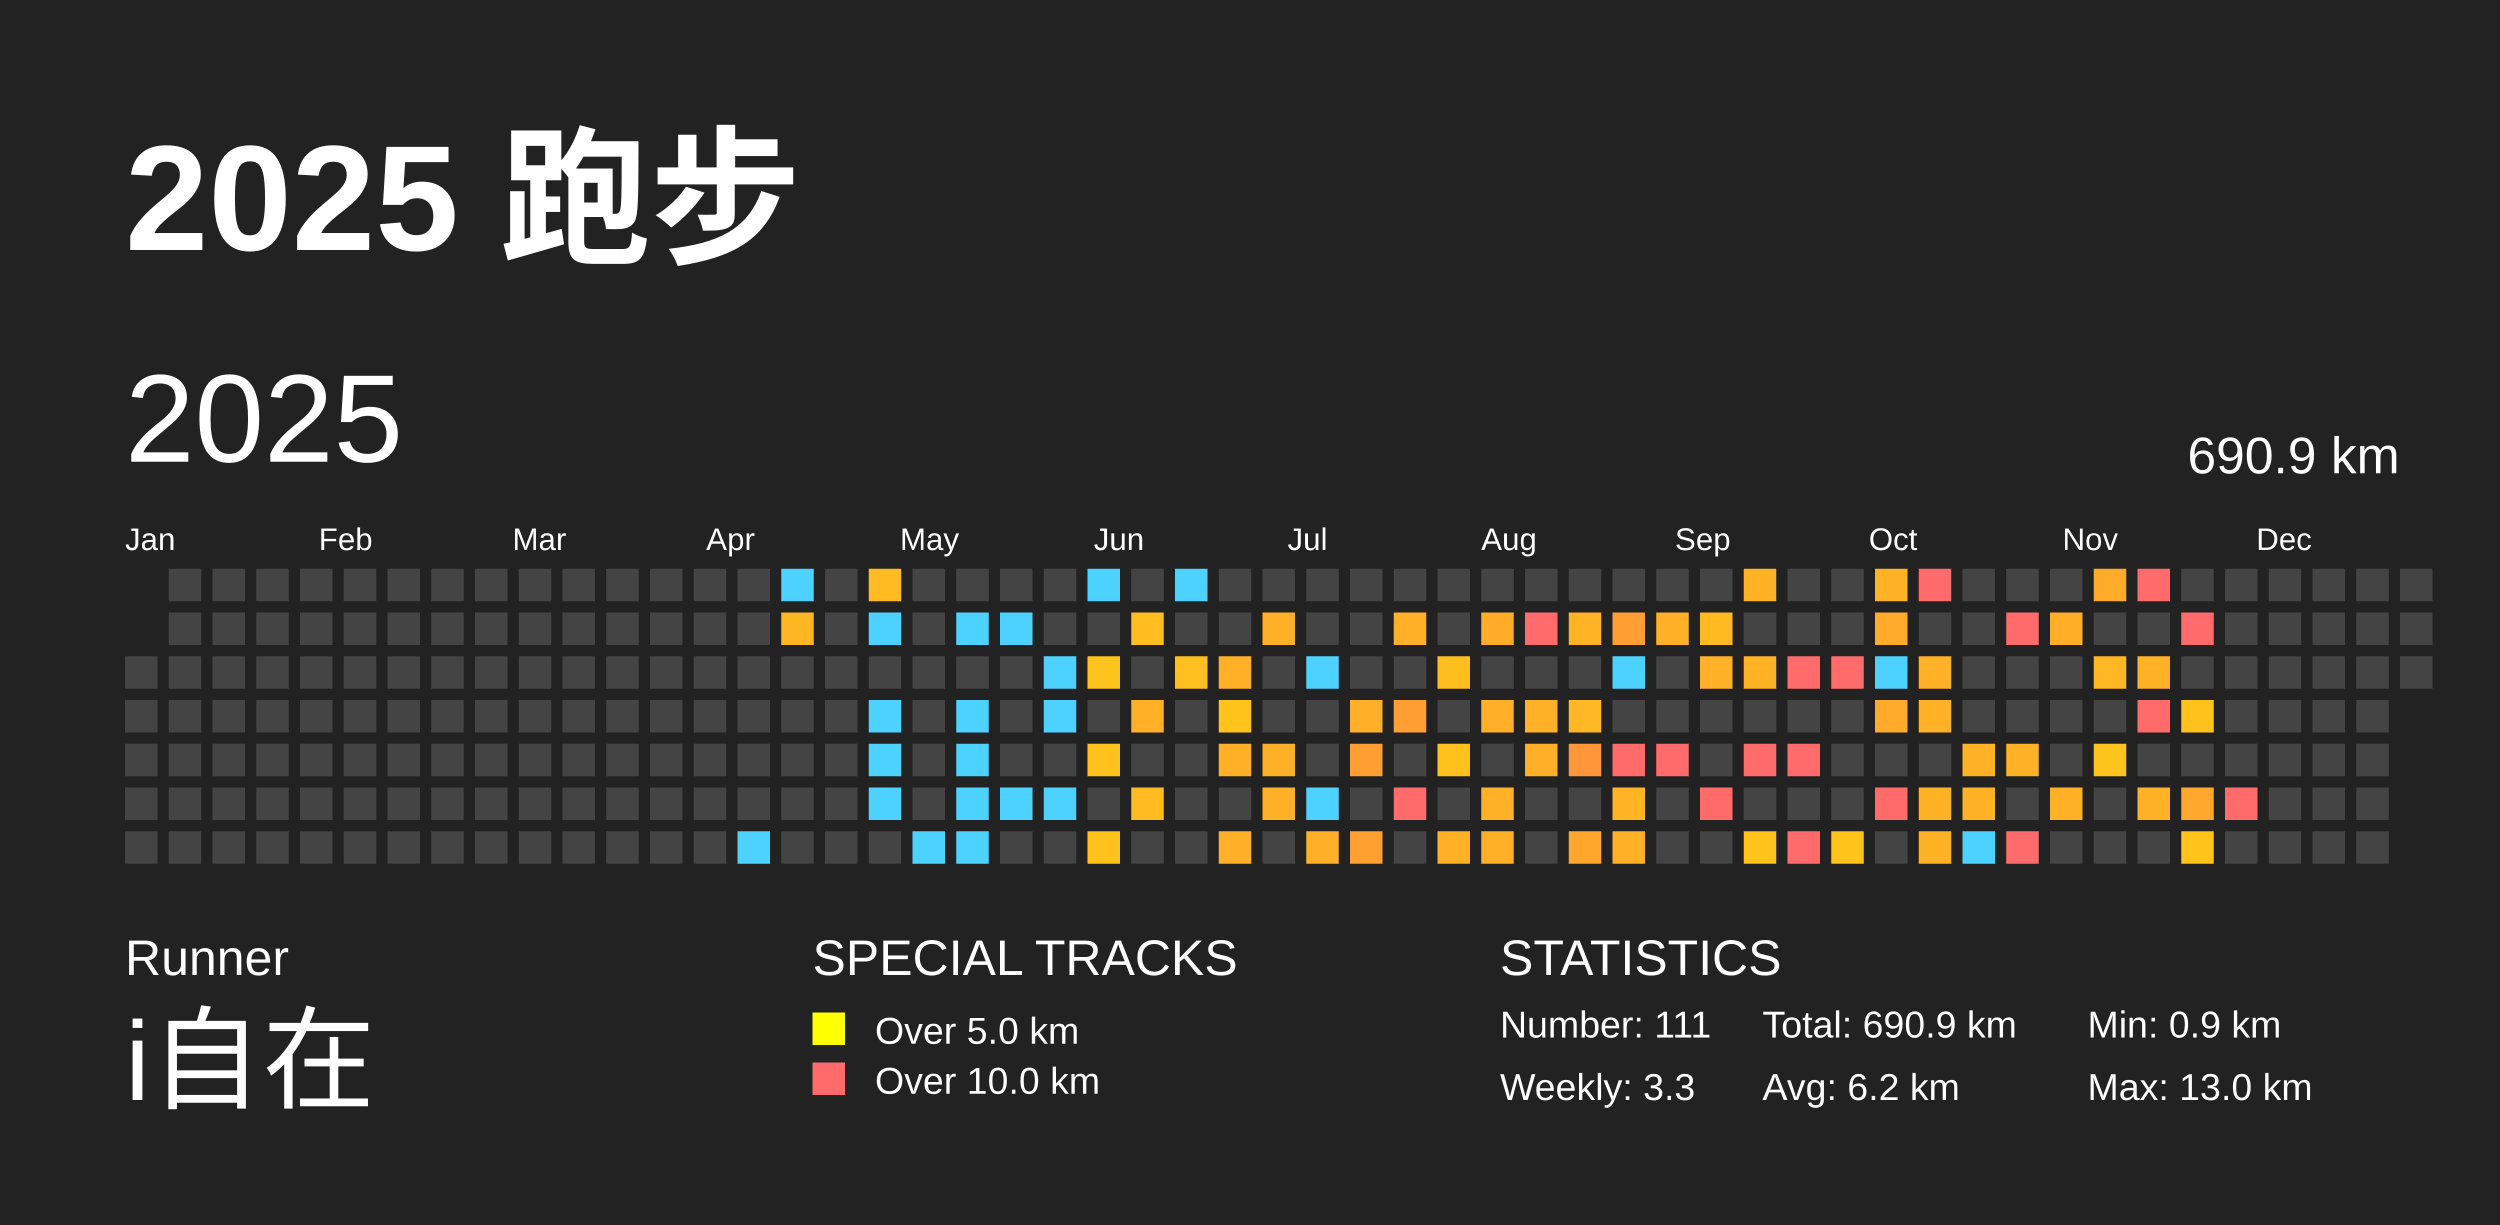
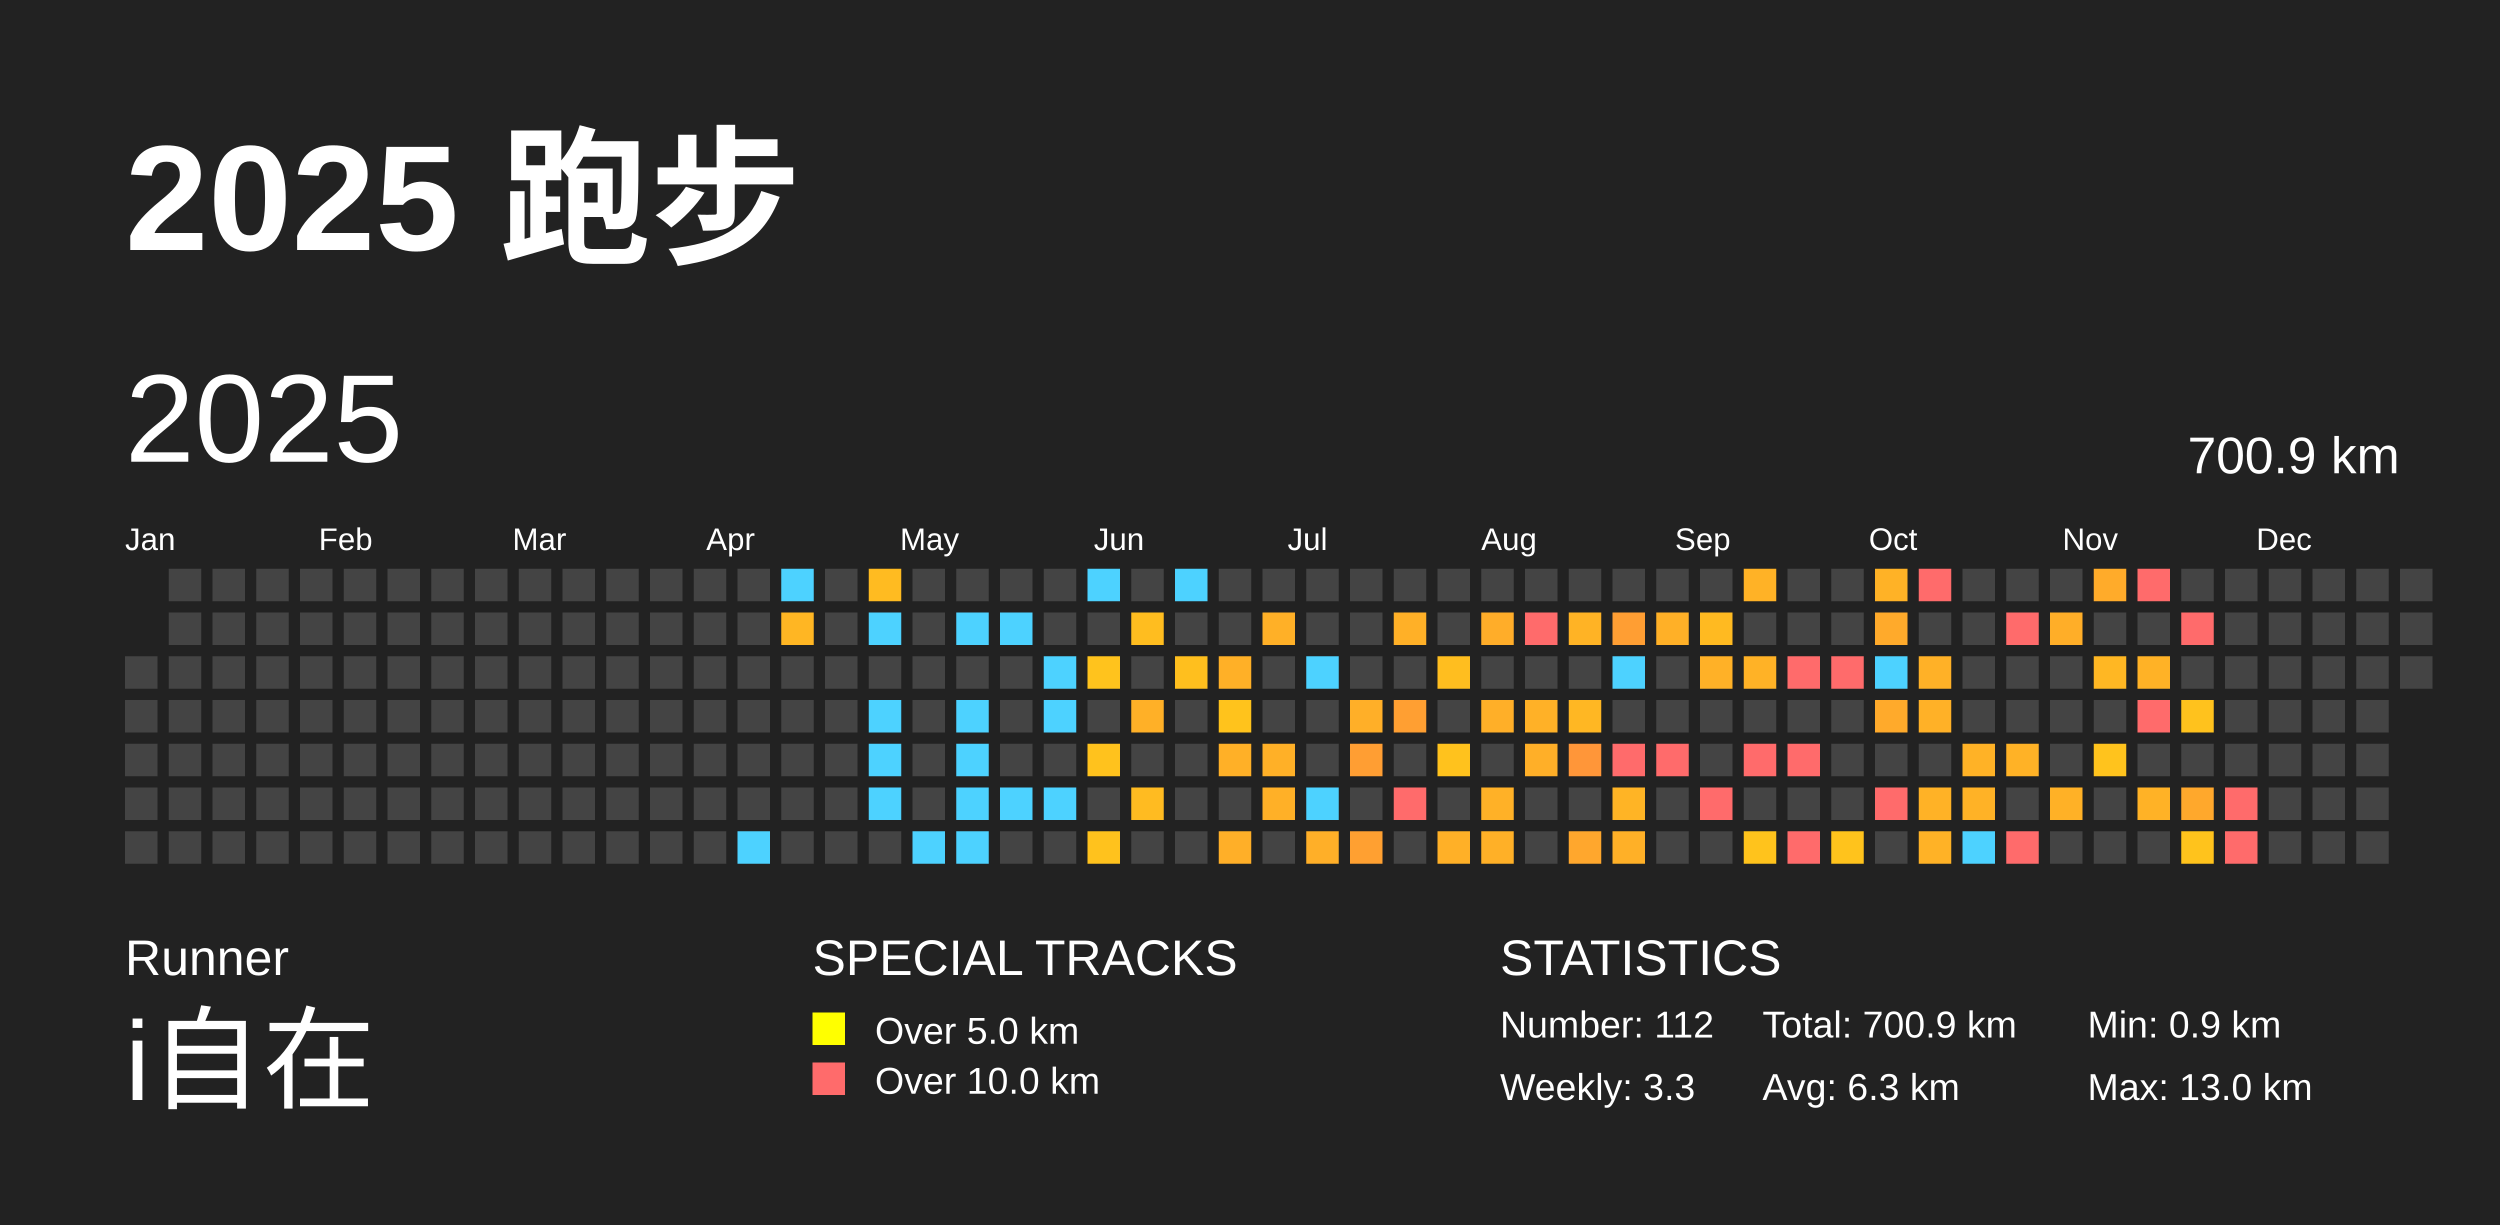
<svg xmlns="http://www.w3.org/2000/svg" baseProfile="full" height="98mm" version="1.1" viewBox="0,0,200,98" width="200mm">
  <defs />
  <rect fill="#222222" height="98" width="200" x="0" y="0" />
  <text fill="#FFFFFF" style="font-size:12px; font-family:Arial; font-weight:bold;" x="10" y="20">2025 跑步</text>
  <text fill="#FFFFFF" style="font-size:4px; font-family:Arial" x="10" y="78">Runner</text>
  <text fill="#FFFFFF" style="font-size:9px; font-family:Arial" x="10" y="88">i自在</text>
  <text fill="#FFFFFF" style="font-size:4px; font-family:Arial" x="65" y="78">SPECIAL TRACKS</text>
  <rect fill="#FFFF00" height="2.6" width="2.6" x="65" y="81" />
  <text fill="#FFFFFF" style="font-size:3px; font-family:Arial" x="70" y="83.5">Over 5.0 km</text>
  <rect fill="#FF6B6B" height="2.6" width="2.6" x="65" y="85" />
  <text fill="#FFFFFF" style="font-size:3px; font-family:Arial" x="70" y="87.5">Over 10.0 km</text>
  <text fill="#FFFFFF" style="font-size:4px; font-family:Arial" x="120" y="78">STATISTICS</text>
-   <text fill="#FFFFFF" style="font-size:3px; font-family:Arial" x="120" y="83">Number: 111</text>
+   <text fill="#FFFFFF" style="font-size:3px; font-family:Arial" x="120" y="83">Number: 112</text>
  <text fill="#FFFFFF" style="font-size:3px; font-family:Arial" x="120" y="88">Weekly: 3.3</text>
-   <text fill="#FFFFFF" style="font-size:3px; font-family:Arial" x="141" y="83">Total: 690.9 km</text>
-   <text fill="#FFFFFF" style="font-size:3px; font-family:Arial" x="141" y="88">Avg: 6.2 km</text>
+   <text fill="#FFFFFF" style="font-size:3px; font-family:Arial" x="141" y="83">Total: 700.9 km</text>
+   <text fill="#FFFFFF" style="font-size:3px; font-family:Arial" x="141" y="88">Avg: 6.3 km</text>
  <text fill="#FFFFFF" style="font-size:3px; font-family:Arial" x="167" y="83">Min: 0.9 km</text>
  <text fill="#FFFFFF" style="font-size:3px; font-family:Arial" x="167" y="88">Max: 13.0 km</text>
  <text dominant-baseline="hanging" fill="#FFFFFF" style="font-size:10.0px; font-family:Arial;" x="10" y="30">2025</text>
-   <text dominant-baseline="hanging" fill="#FFFFFF" style="font-size:4.125px; font-family:Arial;" x="175" y="35">690.9 km</text>
+   <text dominant-baseline="hanging" fill="#FFFFFF" style="font-size:4.125px; font-family:Arial;" x="175" y="35">700.9 km</text>
  <text fill="#FFFFFF" style="font-size:2.5px; font-family:Arial" x="10.0" y="44">Jan</text>
  <text fill="#FFFFFF" style="font-size:2.5px; font-family:Arial" x="25.5" y="44">Feb</text>
  <text fill="#FFFFFF" style="font-size:2.5px; font-family:Arial" x="41.0" y="44">Mar</text>
  <text fill="#FFFFFF" style="font-size:2.5px; font-family:Arial" x="56.5" y="44">Apr</text>
  <text fill="#FFFFFF" style="font-size:2.5px; font-family:Arial" x="72.0" y="44">May</text>
  <text fill="#FFFFFF" style="font-size:2.5px; font-family:Arial" x="87.5" y="44">Jun</text>
  <text fill="#FFFFFF" style="font-size:2.5px; font-family:Arial" x="103.0" y="44">Jul</text>
  <text fill="#FFFFFF" style="font-size:2.5px; font-family:Arial" x="118.5" y="44">Aug</text>
  <text fill="#FFFFFF" style="font-size:2.5px; font-family:Arial" x="134.0" y="44">Sep</text>
  <text fill="#FFFFFF" style="font-size:2.5px; font-family:Arial" x="149.5" y="44">Oct</text>
  <text fill="#FFFFFF" style="font-size:2.5px; font-family:Arial" x="165.0" y="44">Nov</text>
  <text fill="#FFFFFF" style="font-size:2.5px; font-family:Arial" x="180.5" y="44">Dec</text>
  <rect fill="#444444" height="2.6" width="2.6" x="10.0" y="52.5" />
  <rect fill="#444444" height="2.6" width="2.6" x="10.0" y="56.0" />
  <rect fill="#444444" height="2.6" width="2.6" x="10.0" y="59.5" />
  <rect fill="#444444" height="2.6" width="2.6" x="10.0" y="63.0" />
  <rect fill="#444444" height="2.6" width="2.6" x="10.0" y="66.5" />
  <rect fill="#444444" height="2.6" width="2.6" x="13.5" y="45.5" />
  <rect fill="#444444" height="2.6" width="2.6" x="13.5" y="49.0" />
  <rect fill="#444444" height="2.6" width="2.6" x="13.5" y="52.5" />
  <rect fill="#444444" height="2.6" width="2.6" x="13.5" y="56.0" />
  <rect fill="#444444" height="2.6" width="2.6" x="13.5" y="59.5" />
  <rect fill="#444444" height="2.6" width="2.6" x="13.5" y="63.0" />
  <rect fill="#444444" height="2.6" width="2.6" x="13.5" y="66.5" />
  <rect fill="#444444" height="2.6" width="2.6" x="17.0" y="45.5" />
  <rect fill="#444444" height="2.6" width="2.6" x="17.0" y="49.0" />
  <rect fill="#444444" height="2.6" width="2.6" x="17.0" y="52.5" />
  <rect fill="#444444" height="2.6" width="2.6" x="17.0" y="56.0" />
  <rect fill="#444444" height="2.6" width="2.6" x="17.0" y="59.5" />
  <rect fill="#444444" height="2.6" width="2.6" x="17.0" y="63.0" />
  <rect fill="#444444" height="2.6" width="2.6" x="17.0" y="66.5" />
  <rect fill="#444444" height="2.6" width="2.6" x="20.5" y="45.5" />
  <rect fill="#444444" height="2.6" width="2.6" x="20.5" y="49.0" />
  <rect fill="#444444" height="2.6" width="2.6" x="20.5" y="52.5" />
  <rect fill="#444444" height="2.6" width="2.6" x="20.5" y="56.0" />
  <rect fill="#444444" height="2.6" width="2.6" x="20.5" y="59.5" />
  <rect fill="#444444" height="2.6" width="2.6" x="20.5" y="63.0" />
  <rect fill="#444444" height="2.6" width="2.6" x="20.5" y="66.5" />
  <rect fill="#444444" height="2.6" width="2.6" x="24.0" y="45.5" />
  <rect fill="#444444" height="2.6" width="2.6" x="24.0" y="49.0" />
  <rect fill="#444444" height="2.6" width="2.6" x="24.0" y="52.5" />
  <rect fill="#444444" height="2.6" width="2.6" x="24.0" y="56.0" />
  <rect fill="#444444" height="2.6" width="2.6" x="24.0" y="59.5" />
  <rect fill="#444444" height="2.6" width="2.6" x="24.0" y="63.0" />
  <rect fill="#444444" height="2.6" width="2.6" x="24.0" y="66.5" />
  <rect fill="#444444" height="2.6" width="2.6" x="27.5" y="45.5" />
  <rect fill="#444444" height="2.6" width="2.6" x="27.5" y="49.0" />
  <rect fill="#444444" height="2.6" width="2.6" x="27.5" y="52.5" />
  <rect fill="#444444" height="2.6" width="2.6" x="27.5" y="56.0" />
  <rect fill="#444444" height="2.6" width="2.6" x="27.5" y="59.5" />
  <rect fill="#444444" height="2.6" width="2.6" x="27.5" y="63.0" />
  <rect fill="#444444" height="2.6" width="2.6" x="27.5" y="66.5" />
  <rect fill="#444444" height="2.6" width="2.6" x="31.0" y="45.5" />
  <rect fill="#444444" height="2.6" width="2.6" x="31.0" y="49.0" />
  <rect fill="#444444" height="2.6" width="2.6" x="31.0" y="52.5" />
  <rect fill="#444444" height="2.6" width="2.6" x="31.0" y="56.0" />
  <rect fill="#444444" height="2.6" width="2.6" x="31.0" y="59.5" />
  <rect fill="#444444" height="2.6" width="2.6" x="31.0" y="63.0" />
  <rect fill="#444444" height="2.6" width="2.6" x="31.0" y="66.5" />
  <rect fill="#444444" height="2.6" width="2.6" x="34.5" y="45.5" />
  <rect fill="#444444" height="2.6" width="2.6" x="34.5" y="49.0" />
  <rect fill="#444444" height="2.6" width="2.6" x="34.5" y="52.5" />
  <rect fill="#444444" height="2.6" width="2.6" x="34.5" y="56.0" />
  <rect fill="#444444" height="2.6" width="2.6" x="34.5" y="59.5" />
  <rect fill="#444444" height="2.6" width="2.6" x="34.5" y="63.0" />
  <rect fill="#444444" height="2.6" width="2.6" x="34.5" y="66.5" />
  <rect fill="#444444" height="2.6" width="2.6" x="38.0" y="45.5" />
  <rect fill="#444444" height="2.6" width="2.6" x="38.0" y="49.0" />
  <rect fill="#444444" height="2.6" width="2.6" x="38.0" y="52.5" />
  <rect fill="#444444" height="2.6" width="2.6" x="38.0" y="56.0" />
  <rect fill="#444444" height="2.6" width="2.6" x="38.0" y="59.5" />
  <rect fill="#444444" height="2.6" width="2.6" x="38.0" y="63.0" />
  <rect fill="#444444" height="2.6" width="2.6" x="38.0" y="66.5" />
  <rect fill="#444444" height="2.6" width="2.6" x="41.5" y="45.5" />
  <rect fill="#444444" height="2.6" width="2.6" x="41.5" y="49.0" />
  <rect fill="#444444" height="2.6" width="2.6" x="41.5" y="52.5" />
  <rect fill="#444444" height="2.6" width="2.6" x="41.5" y="56.0" />
  <rect fill="#444444" height="2.6" width="2.6" x="41.5" y="59.5" />
  <rect fill="#444444" height="2.6" width="2.6" x="41.5" y="63.0" />
  <rect fill="#444444" height="2.6" width="2.6" x="41.5" y="66.5" />
  <rect fill="#444444" height="2.6" width="2.6" x="45.0" y="45.5" />
  <rect fill="#444444" height="2.6" width="2.6" x="45.0" y="49.0" />
  <rect fill="#444444" height="2.6" width="2.6" x="45.0" y="52.5" />
  <rect fill="#444444" height="2.6" width="2.6" x="45.0" y="56.0" />
  <rect fill="#444444" height="2.6" width="2.6" x="45.0" y="59.5" />
  <rect fill="#444444" height="2.6" width="2.6" x="45.0" y="63.0" />
  <rect fill="#444444" height="2.6" width="2.6" x="45.0" y="66.5" />
  <rect fill="#444444" height="2.6" width="2.6" x="48.5" y="45.5" />
  <rect fill="#444444" height="2.6" width="2.6" x="48.5" y="49.0" />
  <rect fill="#444444" height="2.6" width="2.6" x="48.5" y="52.5" />
  <rect fill="#444444" height="2.6" width="2.6" x="48.5" y="56.0" />
  <rect fill="#444444" height="2.6" width="2.6" x="48.5" y="59.5" />
  <rect fill="#444444" height="2.6" width="2.6" x="48.5" y="63.0" />
  <rect fill="#444444" height="2.6" width="2.6" x="48.5" y="66.5" />
  <rect fill="#444444" height="2.6" width="2.6" x="52.0" y="45.5" />
  <rect fill="#444444" height="2.6" width="2.6" x="52.0" y="49.0" />
  <rect fill="#444444" height="2.6" width="2.6" x="52.0" y="52.5" />
  <rect fill="#444444" height="2.6" width="2.6" x="52.0" y="56.0" />
  <rect fill="#444444" height="2.6" width="2.6" x="52.0" y="59.5" />
  <rect fill="#444444" height="2.6" width="2.6" x="52.0" y="63.0" />
  <rect fill="#444444" height="2.6" width="2.6" x="52.0" y="66.5" />
  <rect fill="#444444" height="2.6" width="2.6" x="55.5" y="45.5" />
  <rect fill="#444444" height="2.6" width="2.6" x="55.5" y="49.0" />
  <rect fill="#444444" height="2.6" width="2.6" x="55.5" y="52.5" />
  <rect fill="#444444" height="2.6" width="2.6" x="55.5" y="56.0" />
  <rect fill="#444444" height="2.6" width="2.6" x="55.5" y="59.5" />
  <rect fill="#444444" height="2.6" width="2.6" x="55.5" y="63.0" />
  <rect fill="#444444" height="2.6" width="2.6" x="55.5" y="66.5" />
  <rect fill="#444444" height="2.6" width="2.6" x="59.0" y="45.5" />
  <rect fill="#444444" height="2.6" width="2.6" x="59.0" y="49.0" />
  <rect fill="#444444" height="2.6" width="2.6" x="59.0" y="52.5" />
  <rect fill="#444444" height="2.6" width="2.6" x="59.0" y="56.0" />
  <rect fill="#444444" height="2.6" width="2.6" x="59.0" y="59.5" />
  <rect fill="#444444" height="2.6" width="2.6" x="59.0" y="63.0" />
  <rect fill="#4dd2ff" height="2.6" width="2.6" x="59.0" y="66.5" />
  <rect fill="#4dd2ff" height="2.6" width="2.6" x="62.5" y="45.5" />
  <rect fill="#ffb623" height="2.6" width="2.6" x="62.5" y="49.0" />
  <rect fill="#444444" height="2.6" width="2.6" x="62.5" y="52.5" />
  <rect fill="#444444" height="2.6" width="2.6" x="62.5" y="56.0" />
  <rect fill="#444444" height="2.6" width="2.6" x="62.5" y="59.5" />
  <rect fill="#444444" height="2.6" width="2.6" x="62.5" y="63.0" />
  <rect fill="#444444" height="2.6" width="2.6" x="62.5" y="66.5" />
  <rect fill="#444444" height="2.6" width="2.6" x="66.0" y="45.5" />
  <rect fill="#444444" height="2.6" width="2.6" x="66.0" y="49.0" />
  <rect fill="#444444" height="2.6" width="2.6" x="66.0" y="52.5" />
  <rect fill="#444444" height="2.6" width="2.6" x="66.0" y="56.0" />
  <rect fill="#444444" height="2.6" width="2.6" x="66.0" y="59.5" />
  <rect fill="#444444" height="2.6" width="2.6" x="66.0" y="63.0" />
  <rect fill="#444444" height="2.6" width="2.6" x="66.0" y="66.5" />
  <rect fill="#ffbb21" height="2.6" width="2.6" x="69.5" y="45.5" />
  <rect fill="#4dd2ff" height="2.6" width="2.6" x="69.5" y="49.0" />
  <rect fill="#444444" height="2.6" width="2.6" x="69.5" y="52.5" />
  <rect fill="#4dd2ff" height="2.6" width="2.6" x="69.5" y="56.0" />
  <rect fill="#4dd2ff" height="2.6" width="2.6" x="69.5" y="59.5" />
  <rect fill="#4dd2ff" height="2.6" width="2.6" x="69.5" y="63.0" />
  <rect fill="#444444" height="2.6" width="2.6" x="69.5" y="66.5" />
  <rect fill="#444444" height="2.6" width="2.6" x="73.0" y="45.5" />
  <rect fill="#444444" height="2.6" width="2.6" x="73.0" y="49.0" />
  <rect fill="#444444" height="2.6" width="2.6" x="73.0" y="52.5" />
  <rect fill="#444444" height="2.6" width="2.6" x="73.0" y="56.0" />
  <rect fill="#444444" height="2.6" width="2.6" x="73.0" y="59.5" />
  <rect fill="#444444" height="2.6" width="2.6" x="73.0" y="63.0" />
  <rect fill="#4dd2ff" height="2.6" width="2.6" x="73.0" y="66.5" />
  <rect fill="#444444" height="2.6" width="2.6" x="76.5" y="45.5" />
  <rect fill="#4dd2ff" height="2.6" width="2.6" x="76.5" y="49.0" />
  <rect fill="#444444" height="2.6" width="2.6" x="76.5" y="52.5" />
  <rect fill="#4dd2ff" height="2.6" width="2.6" x="76.5" y="56.0" />
  <rect fill="#4dd2ff" height="2.6" width="2.6" x="76.5" y="59.5" />
  <rect fill="#4dd2ff" height="2.6" width="2.6" x="76.5" y="63.0" />
  <rect fill="#4dd2ff" height="2.6" width="2.6" x="76.5" y="66.5" />
  <rect fill="#444444" height="2.6" width="2.6" x="80.0" y="45.5" />
  <rect fill="#4dd2ff" height="2.6" width="2.6" x="80.0" y="49.0" />
  <rect fill="#444444" height="2.6" width="2.6" x="80.0" y="52.5" />
  <rect fill="#444444" height="2.6" width="2.6" x="80.0" y="56.0" />
  <rect fill="#444444" height="2.6" width="2.6" x="80.0" y="59.5" />
  <rect fill="#4dd2ff" height="2.6" width="2.6" x="80.0" y="63.0" />
  <rect fill="#444444" height="2.6" width="2.6" x="80.0" y="66.5" />
  <rect fill="#444444" height="2.6" width="2.6" x="83.5" y="45.5" />
  <rect fill="#444444" height="2.6" width="2.6" x="83.5" y="49.0" />
  <rect fill="#4dd2ff" height="2.6" width="2.6" x="83.5" y="52.5" />
  <rect fill="#4dd2ff" height="2.6" width="2.6" x="83.5" y="56.0" />
  <rect fill="#444444" height="2.6" width="2.6" x="83.5" y="59.5" />
  <rect fill="#4dd2ff" height="2.6" width="2.6" x="83.5" y="63.0" />
  <rect fill="#444444" height="2.6" width="2.6" x="83.5" y="66.5" />
  <rect fill="#4dd2ff" height="2.6" width="2.6" x="87.0" y="45.5" />
  <rect fill="#444444" height="2.6" width="2.6" x="87.0" y="49.0" />
  <rect fill="#ffc31d" height="2.6" width="2.6" x="87.0" y="52.5" />
  <rect fill="#444444" height="2.6" width="2.6" x="87.0" y="56.0" />
  <rect fill="#ffc21d" height="2.6" width="2.6" x="87.0" y="59.5" />
  <rect fill="#444444" height="2.6" width="2.6" x="87.0" y="63.0" />
  <rect fill="#ffc21d" height="2.6" width="2.6" x="87.0" y="66.5" />
  <rect fill="#444444" height="2.6" width="2.6" x="90.5" y="45.5" />
  <rect fill="#ffbd1f" height="2.6" width="2.6" x="90.5" y="49.0" />
  <rect fill="#444444" height="2.6" width="2.6" x="90.5" y="52.5" />
  <rect fill="#ffb027" height="2.6" width="2.6" x="90.5" y="56.0" />
  <rect fill="#444444" height="2.6" width="2.6" x="90.5" y="59.5" />
  <rect fill="#ffbb21" height="2.6" width="2.6" x="90.5" y="63.0" />
  <rect fill="#444444" height="2.6" width="2.6" x="90.5" y="66.5" />
  <rect fill="#4dd2ff" height="2.6" width="2.6" x="94.0" y="45.5" />
  <rect fill="#444444" height="2.6" width="2.6" x="94.0" y="49.0" />
  <rect fill="#ffbf1e" height="2.6" width="2.6" x="94.0" y="52.5" />
  <rect fill="#444444" height="2.6" width="2.6" x="94.0" y="56.0" />
  <rect fill="#444444" height="2.6" width="2.6" x="94.0" y="59.5" />
  <rect fill="#444444" height="2.6" width="2.6" x="94.0" y="63.0" />
  <rect fill="#444444" height="2.6" width="2.6" x="94.0" y="66.5" />
  <rect fill="#444444" height="2.6" width="2.6" x="97.5" y="45.5" />
  <rect fill="#444444" height="2.6" width="2.6" x="97.5" y="49.0" />
  <rect fill="#ffb027" height="2.6" width="2.6" x="97.5" y="52.5" />
  <rect fill="#ffc31c" height="2.6" width="2.6" x="97.5" y="56.0" />
  <rect fill="#ffb027" height="2.6" width="2.6" x="97.5" y="59.5" />
  <rect fill="#444444" height="2.6" width="2.6" x="97.5" y="63.0" />
  <rect fill="#ffaf28" height="2.6" width="2.6" x="97.5" y="66.5" />
  <rect fill="#444444" height="2.6" width="2.6" x="101.0" y="45.5" />
  <rect fill="#ffb027" height="2.6" width="2.6" x="101.0" y="49.0" />
  <rect fill="#444444" height="2.6" width="2.6" x="101.0" y="52.5" />
  <rect fill="#444444" height="2.6" width="2.6" x="101.0" y="56.0" />
  <rect fill="#ffb027" height="2.6" width="2.6" x="101.0" y="59.5" />
  <rect fill="#ffb027" height="2.6" width="2.6" x="101.0" y="63.0" />
  <rect fill="#444444" height="2.6" width="2.6" x="101.0" y="66.5" />
  <rect fill="#444444" height="2.6" width="2.6" x="104.5" y="45.5" />
  <rect fill="#444444" height="2.6" width="2.6" x="104.5" y="49.0" />
  <rect fill="#4dd2ff" height="2.6" width="2.6" x="104.5" y="52.5" />
  <rect fill="#444444" height="2.6" width="2.6" x="104.5" y="56.0" />
  <rect fill="#444444" height="2.6" width="2.6" x="104.5" y="59.5" />
  <rect fill="#4dd2ff" height="2.6" width="2.6" x="104.5" y="63.0" />
  <rect fill="#ffaf28" height="2.6" width="2.6" x="104.5" y="66.5" />
  <rect fill="#444444" height="2.6" width="2.6" x="108.0" y="45.5" />
  <rect fill="#444444" height="2.6" width="2.6" x="108.0" y="49.0" />
  <rect fill="#444444" height="2.6" width="2.6" x="108.0" y="52.5" />
  <rect fill="#ffaf28" height="2.6" width="2.6" x="108.0" y="56.0" />
  <rect fill="#ff9e33" height="2.6" width="2.6" x="108.0" y="59.5" />
  <rect fill="#444444" height="2.6" width="2.6" x="108.0" y="63.0" />
  <rect fill="#ffa031" height="2.6" width="2.6" x="108.0" y="66.5" />
  <rect fill="#444444" height="2.6" width="2.6" x="111.5" y="45.5" />
  <rect fill="#ffb027" height="2.6" width="2.6" x="111.5" y="49.0" />
  <rect fill="#444444" height="2.6" width="2.6" x="111.5" y="52.5" />
  <rect fill="#ff9f32" height="2.6" width="2.6" x="111.5" y="56.0" />
  <rect fill="#444444" height="2.6" width="2.6" x="111.5" y="59.5" />
  <rect fill="#FF6B6B" height="2.6" width="2.6" x="111.5" y="63.0" />
  <rect fill="#444444" height="2.6" width="2.6" x="111.5" y="66.5" />
  <rect fill="#444444" height="2.6" width="2.6" x="115.0" y="45.5" />
  <rect fill="#444444" height="2.6" width="2.6" x="115.0" y="49.0" />
  <rect fill="#ffbe1f" height="2.6" width="2.6" x="115.0" y="52.5" />
  <rect fill="#444444" height="2.6" width="2.6" x="115.0" y="56.0" />
  <rect fill="#ffc21d" height="2.6" width="2.6" x="115.0" y="59.5" />
  <rect fill="#444444" height="2.6" width="2.6" x="115.0" y="63.0" />
  <rect fill="#ffb027" height="2.6" width="2.6" x="115.0" y="66.5" />
  <rect fill="#444444" height="2.6" width="2.6" x="118.5" y="45.5" />
  <rect fill="#ffad29" height="2.6" width="2.6" x="118.5" y="49.0" />
  <rect fill="#444444" height="2.6" width="2.6" x="118.5" y="52.5" />
  <rect fill="#ffaf28" height="2.6" width="2.6" x="118.5" y="56.0" />
  <rect fill="#444444" height="2.6" width="2.6" x="118.5" y="59.5" />
  <rect fill="#ffb127" height="2.6" width="2.6" x="118.5" y="63.0" />
  <rect fill="#ffb027" height="2.6" width="2.6" x="118.5" y="66.5" />
  <rect fill="#444444" height="2.6" width="2.6" x="122.0" y="45.5" />
  <rect fill="#FF6B6B" height="2.6" width="2.6" x="122.0" y="49.0" />
  <rect fill="#444444" height="2.6" width="2.6" x="122.0" y="52.5" />
  <rect fill="#ffb127" height="2.6" width="2.6" x="122.0" y="56.0" />
  <rect fill="#ffaf28" height="2.6" width="2.6" x="122.0" y="59.5" />
  <rect fill="#444444" height="2.6" width="2.6" x="122.0" y="63.0" />
  <rect fill="#444444" height="2.6" width="2.6" x="122.0" y="66.5" />
  <rect fill="#444444" height="2.6" width="2.6" x="125.5" y="45.5" />
  <rect fill="#ffb325" height="2.6" width="2.6" x="125.5" y="49.0" />
  <rect fill="#444444" height="2.6" width="2.6" x="125.5" y="52.5" />
  <rect fill="#ffb723" height="2.6" width="2.6" x="125.5" y="56.0" />
  <rect fill="#ff9639" height="2.6" width="2.6" x="125.5" y="59.5" />
  <rect fill="#444444" height="2.6" width="2.6" x="125.5" y="63.0" />
  <rect fill="#ffa72d" height="2.6" width="2.6" x="125.5" y="66.5" />
  <rect fill="#444444" height="2.6" width="2.6" x="129.0" y="45.5" />
  <rect fill="#ff9e33" height="2.6" width="2.6" x="129.0" y="49.0" />
  <rect fill="#4dd2ff" height="2.6" width="2.6" x="129.0" y="52.5" />
  <rect fill="#444444" height="2.6" width="2.6" x="129.0" y="56.0" />
  <rect fill="#FF6B6B" height="2.6" width="2.6" x="129.0" y="59.5" />
  <rect fill="#ffb425" height="2.6" width="2.6" x="129.0" y="63.0" />
  <rect fill="#ffb027" height="2.6" width="2.6" x="129.0" y="66.5" />
  <rect fill="#444444" height="2.6" width="2.6" x="132.5" y="45.5" />
  <rect fill="#ffb027" height="2.6" width="2.6" x="132.5" y="49.0" />
  <rect fill="#444444" height="2.6" width="2.6" x="132.5" y="52.5" />
  <rect fill="#444444" height="2.6" width="2.6" x="132.5" y="56.0" />
  <rect fill="#FF6B6B" height="2.6" width="2.6" x="132.5" y="59.5" />
  <rect fill="#444444" height="2.6" width="2.6" x="132.5" y="63.0" />
  <rect fill="#444444" height="2.6" width="2.6" x="132.5" y="66.5" />
  <rect fill="#444444" height="2.6" width="2.6" x="136.0" y="45.5" />
  <rect fill="#ffba21" height="2.6" width="2.6" x="136.0" y="49.0" />
  <rect fill="#ffb127" height="2.6" width="2.6" x="136.0" y="52.5" />
  <rect fill="#444444" height="2.6" width="2.6" x="136.0" y="56.0" />
  <rect fill="#444444" height="2.6" width="2.6" x="136.0" y="59.5" />
  <rect fill="#FF6B6B" height="2.6" width="2.6" x="136.0" y="63.0" />
  <rect fill="#444444" height="2.6" width="2.6" x="136.0" y="66.5" />
  <rect fill="#ffb226" height="2.6" width="2.6" x="139.5" y="45.5" />
  <rect fill="#444444" height="2.6" width="2.6" x="139.5" y="49.0" />
  <rect fill="#ffb226" height="2.6" width="2.6" x="139.5" y="52.5" />
  <rect fill="#444444" height="2.6" width="2.6" x="139.5" y="56.0" />
  <rect fill="#FF6B6B" height="2.6" width="2.6" x="139.5" y="59.5" />
  <rect fill="#444444" height="2.6" width="2.6" x="139.5" y="63.0" />
  <rect fill="#ffc31c" height="2.6" width="2.6" x="139.5" y="66.5" />
  <rect fill="#444444" height="2.6" width="2.6" x="143.0" y="45.5" />
  <rect fill="#444444" height="2.6" width="2.6" x="143.0" y="49.0" />
  <rect fill="#FF6B6B" height="2.6" width="2.6" x="143.0" y="52.5" />
  <rect fill="#444444" height="2.6" width="2.6" x="143.0" y="56.0" />
  <rect fill="#FF6B6B" height="2.6" width="2.6" x="143.0" y="59.5" />
  <rect fill="#444444" height="2.6" width="2.6" x="143.0" y="63.0" />
  <rect fill="#FF6B6B" height="2.6" width="2.6" x="143.0" y="66.5" />
  <rect fill="#444444" height="2.6" width="2.6" x="146.5" y="45.5" />
  <rect fill="#444444" height="2.6" width="2.6" x="146.5" y="49.0" />
  <rect fill="#FF6B6B" height="2.6" width="2.6" x="146.5" y="52.5" />
  <rect fill="#444444" height="2.6" width="2.6" x="146.5" y="56.0" />
  <rect fill="#444444" height="2.6" width="2.6" x="146.5" y="59.5" />
  <rect fill="#444444" height="2.6" width="2.6" x="146.5" y="63.0" />
  <rect fill="#ffc31c" height="2.6" width="2.6" x="146.5" y="66.5" />
  <rect fill="#ffb226" height="2.6" width="2.6" x="150.0" y="45.5" />
  <rect fill="#ffaa2b" height="2.6" width="2.6" x="150.0" y="49.0" />
  <rect fill="#4dd2ff" height="2.6" width="2.6" x="150.0" y="52.5" />
  <rect fill="#ffaa2b" height="2.6" width="2.6" x="150.0" y="56.0" />
  <rect fill="#444444" height="2.6" width="2.6" x="150.0" y="59.5" />
  <rect fill="#FF6B6B" height="2.6" width="2.6" x="150.0" y="63.0" />
  <rect fill="#444444" height="2.6" width="2.6" x="150.0" y="66.5" />
  <rect fill="#FF6B6B" height="2.6" width="2.6" x="153.5" y="45.5" />
  <rect fill="#444444" height="2.6" width="2.6" x="153.5" y="49.0" />
  <rect fill="#ffb127" height="2.6" width="2.6" x="153.5" y="52.5" />
  <rect fill="#ffb127" height="2.6" width="2.6" x="153.5" y="56.0" />
  <rect fill="#444444" height="2.6" width="2.6" x="153.5" y="59.5" />
  <rect fill="#ffb226" height="2.6" width="2.6" x="153.5" y="63.0" />
  <rect fill="#ffb226" height="2.6" width="2.6" x="153.5" y="66.5" />
  <rect fill="#444444" height="2.6" width="2.6" x="157.0" y="45.5" />
  <rect fill="#444444" height="2.6" width="2.6" x="157.0" y="49.0" />
  <rect fill="#444444" height="2.6" width="2.6" x="157.0" y="52.5" />
  <rect fill="#444444" height="2.6" width="2.6" x="157.0" y="56.0" />
  <rect fill="#ffb226" height="2.6" width="2.6" x="157.0" y="59.5" />
  <rect fill="#ffb226" height="2.6" width="2.6" x="157.0" y="63.0" />
  <rect fill="#4dd2ff" height="2.6" width="2.6" x="157.0" y="66.5" />
  <rect fill="#444444" height="2.6" width="2.6" x="160.5" y="45.5" />
  <rect fill="#FF6B6B" height="2.6" width="2.6" x="160.5" y="49.0" />
  <rect fill="#444444" height="2.6" width="2.6" x="160.5" y="52.5" />
  <rect fill="#444444" height="2.6" width="2.6" x="160.5" y="56.0" />
  <rect fill="#ffb226" height="2.6" width="2.6" x="160.5" y="59.5" />
  <rect fill="#444444" height="2.6" width="2.6" x="160.5" y="63.0" />
  <rect fill="#FF6B6B" height="2.6" width="2.6" x="160.5" y="66.5" />
  <rect fill="#444444" height="2.6" width="2.6" x="164.0" y="45.5" />
  <rect fill="#ffae28" height="2.6" width="2.6" x="164.0" y="49.0" />
  <rect fill="#444444" height="2.6" width="2.6" x="164.0" y="52.5" />
  <rect fill="#444444" height="2.6" width="2.6" x="164.0" y="56.0" />
  <rect fill="#444444" height="2.6" width="2.6" x="164.0" y="59.5" />
  <rect fill="#ffb126" height="2.6" width="2.6" x="164.0" y="63.0" />
  <rect fill="#444444" height="2.6" width="2.6" x="164.0" y="66.5" />
  <rect fill="#ffab2a" height="2.6" width="2.6" x="167.5" y="45.5" />
  <rect fill="#444444" height="2.6" width="2.6" x="167.5" y="49.0" />
  <rect fill="#ffb723" height="2.6" width="2.6" x="167.5" y="52.5" />
  <rect fill="#444444" height="2.6" width="2.6" x="167.5" y="56.0" />
  <rect fill="#ffc31d" height="2.6" width="2.6" x="167.5" y="59.5" />
  <rect fill="#444444" height="2.6" width="2.6" x="167.5" y="63.0" />
  <rect fill="#444444" height="2.6" width="2.6" x="167.5" y="66.5" />
  <rect fill="#FF6B6B" height="2.6" width="2.6" x="171.0" y="45.5" />
  <rect fill="#444444" height="2.6" width="2.6" x="171.0" y="49.0" />
  <rect fill="#ffb226" height="2.6" width="2.6" x="171.0" y="52.5" />
  <rect fill="#FF6B6B" height="2.6" width="2.6" x="171.0" y="56.0" />
  <rect fill="#444444" height="2.6" width="2.6" x="171.0" y="59.5" />
  <rect fill="#ffb226" height="2.6" width="2.6" x="171.0" y="63.0" />
  <rect fill="#444444" height="2.6" width="2.6" x="171.0" y="66.5" />
  <rect fill="#444444" height="2.6" width="2.6" x="174.5" y="45.5" />
  <rect fill="#FF6B6B" height="2.6" width="2.6" x="174.5" y="49.0" />
  <rect fill="#444444" height="2.6" width="2.6" x="174.5" y="52.5" />
  <rect fill="#ffc21d" height="2.6" width="2.6" x="174.5" y="56.0" />
  <rect fill="#444444" height="2.6" width="2.6" x="174.5" y="59.5" />
  <rect fill="#ffa82c" height="2.6" width="2.6" x="174.5" y="63.0" />
  <rect fill="#ffc31c" height="2.6" width="2.6" x="174.5" y="66.5" />
  <rect fill="#444444" height="2.6" width="2.6" x="178.0" y="45.5" />
  <rect fill="#444444" height="2.6" width="2.6" x="178.0" y="49.0" />
  <rect fill="#444444" height="2.6" width="2.6" x="178.0" y="52.5" />
  <rect fill="#444444" height="2.6" width="2.6" x="178.0" y="56.0" />
  <rect fill="#444444" height="2.6" width="2.6" x="178.0" y="59.5" />
  <rect fill="#FF6B6B" height="2.6" width="2.6" x="178.0" y="63.0" />
-   <rect fill="#444444" height="2.6" width="2.6" x="178.0" y="66.5" />
+   <rect fill="#FF6B6B" height="2.6" width="2.6" x="178.0" y="66.5" />
  <rect fill="#444444" height="2.6" width="2.6" x="181.5" y="45.5" />
  <rect fill="#444444" height="2.6" width="2.6" x="181.5" y="49.0" />
  <rect fill="#444444" height="2.6" width="2.6" x="181.5" y="52.5" />
  <rect fill="#444444" height="2.6" width="2.6" x="181.5" y="56.0" />
  <rect fill="#444444" height="2.6" width="2.6" x="181.5" y="59.5" />
  <rect fill="#444444" height="2.6" width="2.6" x="181.5" y="63.0" />
  <rect fill="#444444" height="2.6" width="2.6" x="181.5" y="66.5" />
  <rect fill="#444444" height="2.6" width="2.6" x="185.0" y="45.5" />
  <rect fill="#444444" height="2.6" width="2.6" x="185.0" y="49.0" />
  <rect fill="#444444" height="2.6" width="2.6" x="185.0" y="52.5" />
  <rect fill="#444444" height="2.6" width="2.6" x="185.0" y="56.0" />
  <rect fill="#444444" height="2.6" width="2.6" x="185.0" y="59.5" />
  <rect fill="#444444" height="2.6" width="2.6" x="185.0" y="63.0" />
  <rect fill="#444444" height="2.6" width="2.6" x="185.0" y="66.5" />
  <rect fill="#444444" height="2.6" width="2.6" x="188.5" y="45.5" />
  <rect fill="#444444" height="2.6" width="2.6" x="188.5" y="49.0" />
  <rect fill="#444444" height="2.6" width="2.6" x="188.5" y="52.5" />
  <rect fill="#444444" height="2.6" width="2.6" x="188.5" y="56.0" />
  <rect fill="#444444" height="2.6" width="2.6" x="188.5" y="59.5" />
  <rect fill="#444444" height="2.6" width="2.6" x="188.5" y="63.0" />
  <rect fill="#444444" height="2.6" width="2.6" x="188.5" y="66.5" />
  <rect fill="#444444" height="2.6" width="2.6" x="192.0" y="45.5" />
  <rect fill="#444444" height="2.6" width="2.6" x="192.0" y="49.0" />
  <rect fill="#444444" height="2.6" width="2.6" x="192.0" y="52.5" />
</svg>
